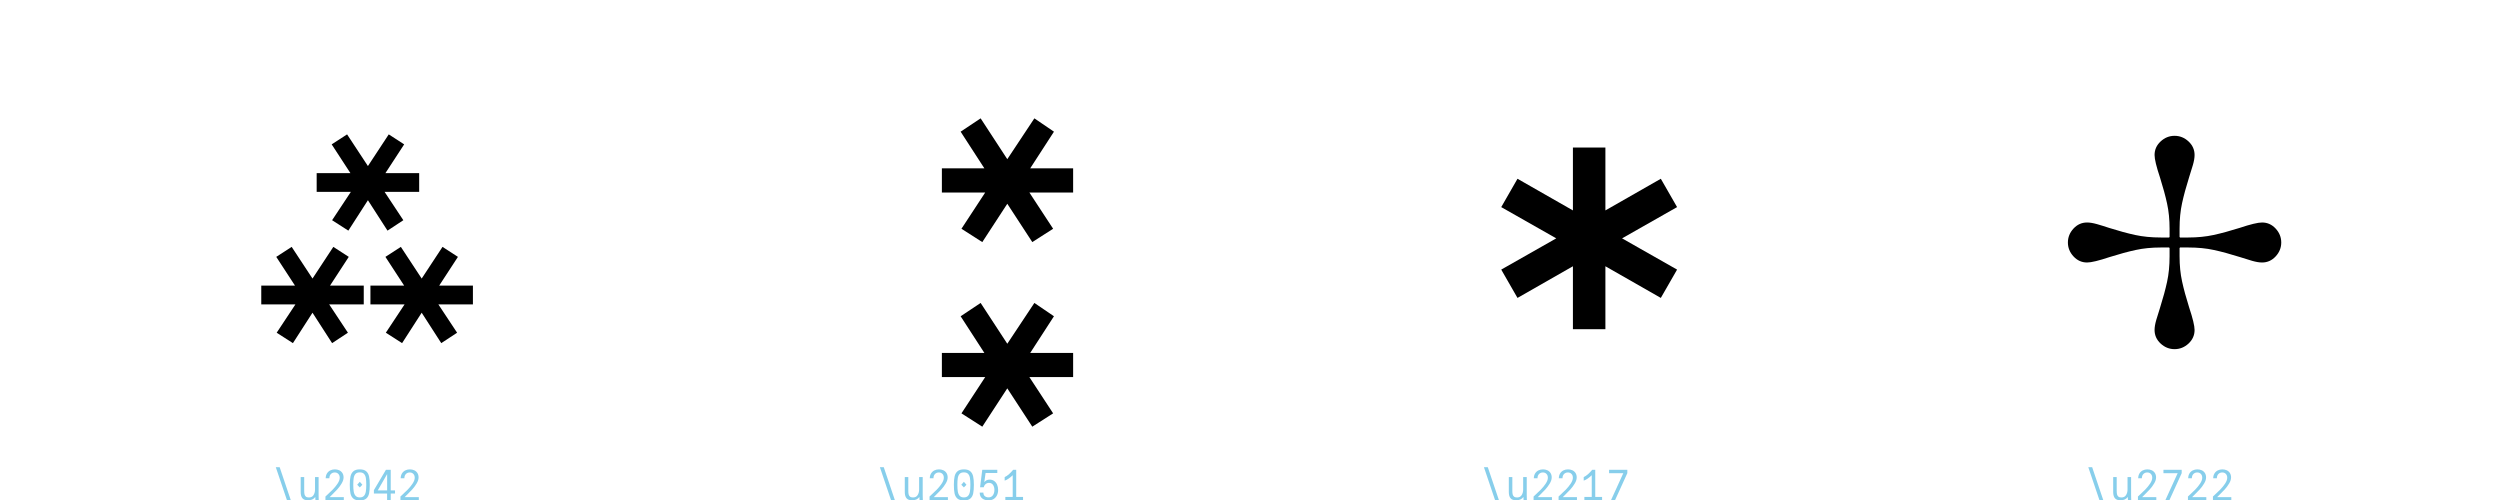
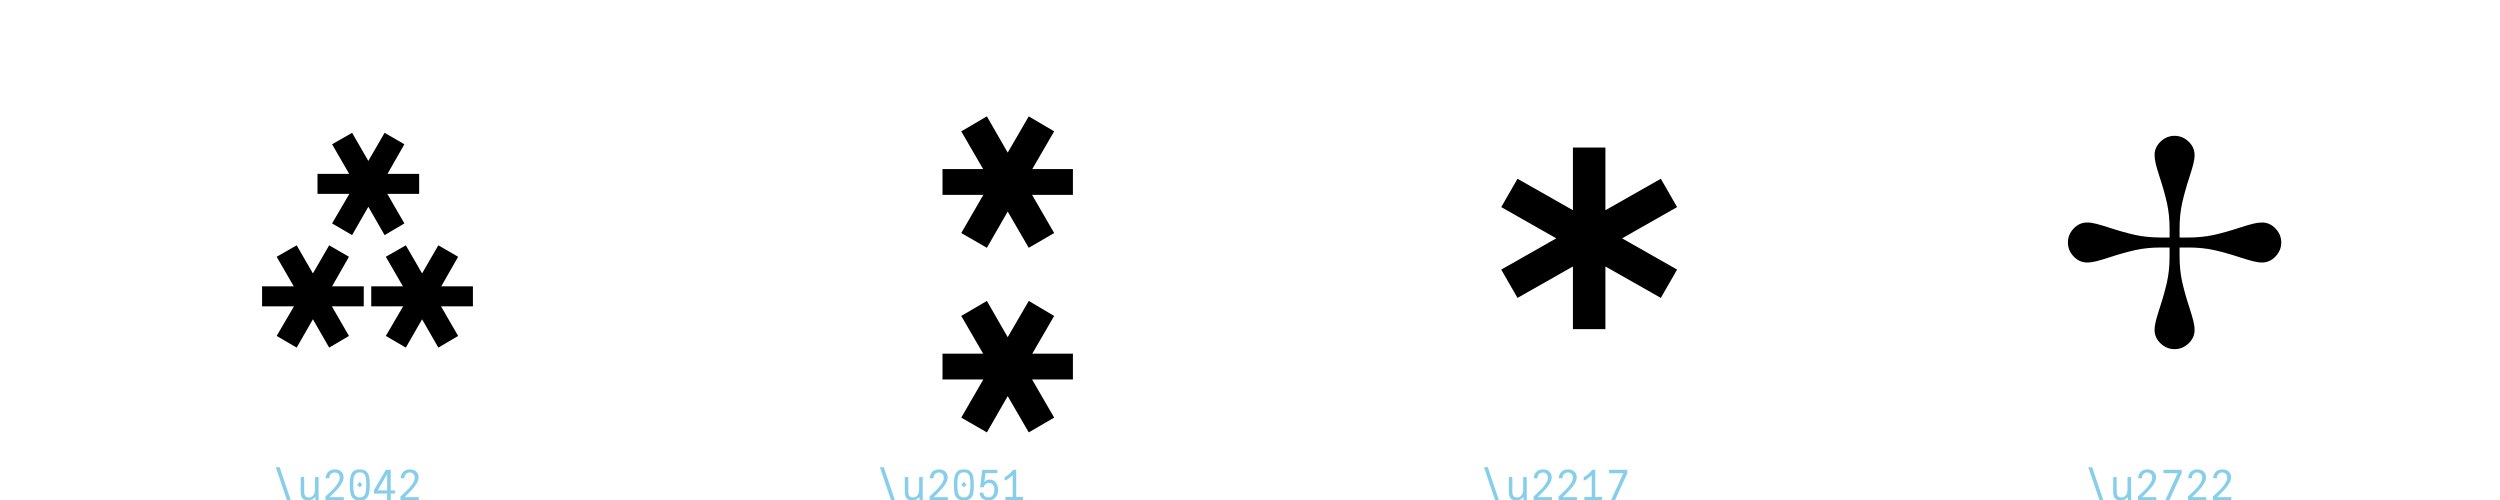
<svg xmlns="http://www.w3.org/2000/svg" xmlns:xlink="http://www.w3.org/1999/xlink" width="600pt" height="120pt" viewBox="0 0 600 120" version="1.1">
  <defs>
    <g>
      <symbol overflow="visible" id="glyph0-0">
-         <path style="stroke:none;" d="M 3.602 17 L 3.602 -72.5 L 56.398 -72.5 L 56.398 17 Z M 8.801 11.801 L 51.199 11.801 L 51.199 -67.301 L 8.801 -67.301 Z M 16.301 -45 C 16.234 -50.066 17.602 -53.367 20.398 -54.898 C 23.199 -56.434 26.168 -57.199 29.301 -57.199 C 33.566 -57.199 36.867 -56.215 39.199 -54.25 C 41.531 -52.285 42.699 -49.465 42.699 -45.801 C 42.699 -43.535 42.117 -41.516 40.949 -39.75 C 39.781 -37.984 38.102 -35.965 35.898 -33.699 L 34.199 -31.898 C 33.199 -31.098 32.535 -30.434 32.199 -29.898 C 31.867 -29.367 31.699 -28.602 31.699 -27.602 L 31.699 -25 L 26 -25 L 26 -27.602 C 26 -28.801 26.035 -29.699 26.102 -30.301 C 26.168 -30.898 26.434 -31.535 26.898 -32.199 C 27.367 -33 28.016 -33.816 28.852 -34.648 C 29.684 -35.484 30.5 -36.266 31.301 -37 C 33.102 -38.602 34.418 -40 35.25 -41.199 C 36.082 -42.398 36.5 -43.832 36.5 -45.5 C 36.5 -47.5 35.832 -49.035 34.5 -50.102 C 33.168 -51.168 31.234 -51.699 28.699 -51.699 C 26.965 -51.699 25.418 -51.168 24.051 -50.102 C 22.684 -49.035 22.035 -47.332 22.102 -45 Z M 34.699 -16.301 C 34.699 -14.898 34.184 -13.699 33.148 -12.699 C 32.117 -11.699 30.898 -11.199 29.5 -11.199 C 28.102 -11.199 26.898 -11.699 25.898 -12.699 C 24.898 -13.699 24.398 -14.898 24.398 -16.301 C 24.398 -17.168 24.602 -17.934 25 -18.602 C 25.199 -19.469 25.566 -20.102 26.102 -20.5 C 26.633 -20.898 27.367 -21.168 28.301 -21.301 C 28.566 -21.367 28.965 -21.398 29.5 -21.398 C 30.898 -21.398 32.117 -20.898 33.148 -19.898 C 34.184 -18.898 34.699 -17.699 34.699 -16.301 Z M 23.199 -10.199 C 24.602 -10.199 25.801 -9.699 26.801 -8.699 C 27.801 -7.699 28.301 -6.5 28.301 -5.102 C 28.301 -3.633 27.801 -2.398 26.801 -1.398 C 25.801 -0.398 24.602 0.102 23.199 0.102 C 21.801 0.102 20.602 -0.398 19.602 -1.398 C 18.602 -2.398 18.102 -3.633 18.102 -5.102 C 18.102 -6.5 18.602 -7.699 19.602 -8.699 C 20.602 -9.699 21.801 -10.199 23.199 -10.199 Z M 35.801 -10.199 C 37.199 -10.199 38.418 -9.699 39.449 -8.699 C 40.484 -7.699 41 -6.5 41 -5.102 C 41 -3.633 40.484 -2.398 39.449 -1.398 C 38.418 -0.398 37.199 0.102 35.801 0.102 C 34.398 0.102 33.199 -0.398 32.199 -1.398 C 31.199 -2.398 30.699 -3.633 30.699 -5.102 C 30.699 -6.5 31.199 -7.699 32.199 -8.699 C 33.199 -9.699 34.398 -10.199 35.801 -10.199 Z M 35.801 -10.199 " />
+         <path style="stroke:none;" d="M 3.602 17 L 3.602 -72.5 L 56.398 -72.5 L 56.398 17 Z M 8.801 11.801 L 51.199 11.801 L 51.199 -67.301 L 8.801 -67.301 Z M 16.352 -45 C 16.25 -50.066 17.602 -53.367 20.398 -54.898 C 23.199 -56.434 26.168 -57.199 29.301 -57.199 C 33.602 -57.199 36.91 -56.215 39.227 -54.25 C 41.543 -52.285 42.699 -49.465 42.699 -45.801 C 42.699 -44.168 42.383 -42.648 41.75 -41.25 C 41.117 -39.852 40.359 -38.617 39.477 -37.551 C 38.594 -36.484 37.383 -35.168 35.852 -33.602 L 34.199 -31.898 C 33.199 -31.031 32.535 -30.352 32.199 -29.852 C 31.867 -29.352 31.699 -28.617 31.699 -27.648 L 31.699 -25 L 26 -25 L 26 -27.648 C 26 -28.75 26.043 -29.617 26.125 -30.25 C 26.207 -30.883 26.449 -31.535 26.852 -32.199 C 27.352 -33 27.949 -33.75 28.648 -34.449 C 29.348 -35.148 30.199 -35.949 31.199 -36.852 C 32.434 -37.949 33.391 -38.875 34.074 -39.625 C 34.758 -40.375 35.34 -41.25 35.824 -42.25 C 36.309 -43.25 36.551 -44.352 36.551 -45.551 C 36.551 -47.516 35.867 -49.035 34.5 -50.102 C 33.133 -51.168 31.184 -51.699 28.648 -51.699 C 27.617 -51.699 26.582 -51.477 25.551 -51.023 C 24.516 -50.574 23.668 -49.852 23 -48.852 C 22.332 -47.852 22.035 -46.566 22.102 -45 Z M 34.648 -16.301 C 34.648 -14.898 34.148 -13.699 33.148 -12.699 C 32.148 -11.699 30.934 -11.199 29.5 -11.199 C 28.102 -11.199 26.898 -11.699 25.898 -12.699 C 24.898 -13.699 24.398 -14.898 24.398 -16.301 C 24.398 -17.133 24.582 -17.918 24.949 -18.648 C 25.148 -19.418 25.5 -20.008 26 -20.426 C 26.5 -20.844 27.184 -21.117 28.051 -21.25 C 28.648 -21.383 29.133 -21.449 29.5 -21.449 C 30.934 -21.449 32.148 -20.949 33.148 -19.949 C 34.148 -18.949 34.648 -17.734 34.648 -16.301 Z M 23.199 -10.199 C 24.602 -10.199 25.809 -9.691 26.824 -8.676 C 27.84 -7.66 28.352 -6.449 28.352 -5.051 C 28.352 -3.648 27.84 -2.449 26.824 -1.449 C 25.809 -0.449 24.602 0.051 23.199 0.051 C 21.801 0.051 20.602 -0.449 19.602 -1.449 C 18.602 -2.449 18.102 -3.648 18.102 -5.051 C 18.102 -6.449 18.602 -7.66 19.602 -8.676 C 20.602 -9.691 21.801 -10.199 23.199 -10.199 Z M 35.852 -10.199 C 37.25 -10.199 38.449 -9.691 39.449 -8.676 C 40.449 -7.66 40.949 -6.449 40.949 -5.051 C 40.949 -3.648 40.449 -2.449 39.449 -1.449 C 38.449 -0.449 37.25 0.051 35.852 0.051 C 34.418 0.051 33.199 -0.449 32.199 -1.449 C 31.199 -2.449 30.699 -3.648 30.699 -5.051 C 30.699 -6.449 31.199 -7.66 32.199 -8.676 C 33.199 -9.691 34.418 -10.199 35.852 -10.199 Z M 35.852 -10.199 " />
      </symbol>
      <symbol overflow="visible" id="glyph0-1">
-         <path style="stroke:none;" d="M 26.5 -32.398 L 22.602 -34.898 L 27.102 -41.699 L 18.898 -41.699 L 18.898 -46.199 L 27 -46.199 L 22.5 -53.102 L 26.199 -55.5 L 31.199 -47.898 L 36.199 -55.5 L 39.898 -53.102 L 35.398 -46.199 L 43.5 -46.199 L 43.5 -41.699 L 35.199 -41.699 L 39.699 -34.898 L 35.898 -32.398 L 31.199 -39.699 Z M 22.898 -28.5 L 26.602 -26.102 L 22.102 -19.199 L 30.199 -19.199 L 30.199 -14.699 L 21.898 -14.699 L 26.398 -7.898 L 22.602 -5.398 L 17.898 -12.699 L 13.199 -5.398 L 9.301 -7.898 L 13.801 -14.699 L 5.602 -14.699 L 5.602 -19.199 L 13.699 -19.199 L 9.199 -26.102 L 12.898 -28.5 L 17.898 -20.898 Z M 48.301 -19.199 L 56.398 -19.199 L 56.398 -14.699 L 48.102 -14.699 L 52.602 -7.898 L 48.801 -5.398 L 44.102 -12.699 L 39.398 -5.398 L 35.5 -7.898 L 40 -14.699 L 31.801 -14.699 L 31.801 -19.199 L 39.898 -19.199 L 35.398 -26.102 L 39.102 -28.5 L 44.102 -20.898 L 49.102 -28.5 L 52.801 -26.102 Z M 48.301 -19.199 " />
+         <path style="stroke:none;" d="M 31.199 -38.5 L 27.301 -31.699 L 22.5 -34.5 L 26.648 -41.602 L 19 -41.602 L 19 -46.398 L 26.602 -46.398 L 22.5 -53.5 L 27.301 -56.25 L 31.199 -49.5 L 35.102 -56.25 L 39.852 -53.5 L 35.801 -46.398 L 43.398 -46.398 L 43.398 -41.602 L 35.75 -41.602 L 39.852 -34.5 L 35.102 -31.699 Z M 17.898 -11.5 L 14 -4.699 L 9.199 -7.5 L 13.352 -14.602 L 5.699 -14.602 L 5.699 -19.398 L 13.301 -19.398 L 9.199 -26.5 L 14 -29.25 L 17.898 -22.5 L 21.801 -29.25 L 26.551 -26.5 L 22.5 -19.398 L 30.102 -19.398 L 30.102 -14.602 L 22.449 -14.602 L 26.551 -7.5 L 21.801 -4.699 Z M 44.102 -11.5 L 40.199 -4.699 L 35.398 -7.5 L 39.551 -14.602 L 31.898 -14.602 L 31.898 -19.398 L 39.5 -19.398 L 35.398 -26.5 L 40.199 -29.25 L 44.102 -22.5 L 48 -29.25 L 52.75 -26.5 L 48.699 -19.398 L 56.301 -19.398 L 56.301 -14.602 L 48.648 -14.602 L 52.75 -7.5 L 48 -4.699 Z M 44.102 -11.5 " />
      </symbol>
      <symbol overflow="visible" id="glyph0-2">
-         <path style="stroke:none;" d="M 41.199 -60 L 35.5 -51.199 L 45.801 -51.199 L 45.801 -45.398 L 35.301 -45.398 L 41 -36.699 L 36 -33.5 L 30 -42.699 L 24 -33.5 L 19 -36.699 L 24.699 -45.398 L 14.301 -45.398 L 14.301 -51.199 L 24.5 -51.199 L 18.801 -60 L 23.602 -63.199 L 30 -53.398 L 36.5 -63.199 Z M 36.5 -18.898 L 41.199 -15.699 L 35.5 -6.898 L 45.801 -6.898 L 45.801 -1.102 L 35.301 -1.102 L 41 7.602 L 36 10.801 L 30 1.602 L 24 10.801 L 19 7.602 L 24.699 -1.102 L 14.301 -1.102 L 14.301 -6.898 L 24.5 -6.898 L 18.801 -15.699 L 23.602 -18.898 L 30 -9.102 Z M 36.5 -18.898 " />
+         <path style="stroke:none;" d="M 30 -41.301 L 25 -32.602 L 18.852 -36.148 L 24.148 -45.301 L 14.352 -45.301 L 14.352 -51.5 L 24.102 -51.5 L 18.852 -60.551 L 25 -64.148 L 30 -55.449 L 35.051 -64.148 L 41.148 -60.551 L 35.898 -51.5 L 45.648 -51.5 L 45.648 -45.301 L 35.852 -45.301 L 41.148 -36.148 L 35.051 -32.602 Z M 30 3 L 25 11.699 L 18.852 8.148 L 24.148 -1 L 14.352 -1 L 14.352 -7.199 L 24.102 -7.199 L 18.852 -16.25 L 25 -19.852 L 30 -11.148 L 35.051 -19.852 L 41.148 -16.25 L 35.898 -7.199 L 45.648 -7.199 L 45.648 -1 L 35.852 -1 L 41.148 8.148 L 35.051 11.699 Z M 30 3 " />
      </symbol>
      <symbol overflow="visible" id="glyph0-3">
-         <path style="stroke:none;" d="M 47.199 -41.699 L 51.102 -34.898 L 37.898 -27.398 L 51.102 -19.898 L 47.199 -13.102 L 33.898 -20.699 L 33.898 -5.602 L 26.102 -5.602 L 26.102 -20.699 L 12.801 -13.102 L 8.898 -19.898 L 22.102 -27.398 L 8.898 -34.898 L 12.801 -41.699 L 26.102 -34.102 L 26.102 -49.199 L 33.898 -49.199 L 33.898 -34.102 Z M 47.199 -41.699 " />
+         <path style="stroke:none;" d="M 47.199 -41.699 L 51.102 -34.898 L 37.898 -27.398 L 51.102 -19.898 L 47.199 -13.102 L 33.898 -20.648 L 33.898 -5.602 L 26.102 -5.602 L 26.102 -20.648 L 12.801 -13.102 L 8.898 -19.898 L 22.102 -27.398 L 8.898 -34.898 L 12.801 -41.699 L 26.102 -34.148 L 26.102 -49.199 L 33.898 -49.199 L 33.898 -34.148 Z M 47.199 -41.699 " />
      </symbol>
      <symbol overflow="visible" id="glyph0-4">
-         <path style="stroke:none;" d="M 51 -34 C 52.266 -34 53.352 -33.516 54.25 -32.551 C 55.148 -31.582 55.602 -30.465 55.602 -29.199 C 55.602 -27.934 55.148 -26.816 54.25 -25.852 C 53.352 -24.883 52.266 -24.398 51 -24.398 C 50.332 -24.398 49.535 -24.535 48.602 -24.801 C 47.668 -25.066 46.699 -25.367 45.699 -25.699 C 43.367 -26.434 41.285 -27 39.449 -27.398 C 37.617 -27.801 35.566 -28 33.301 -28 L 31.301 -28 C 31.301 -27.934 31.266 -27.898 31.199 -27.898 L 31.199 -25.898 C 31.199 -23.699 31.398 -21.684 31.801 -19.852 C 32.199 -18.016 32.766 -15.934 33.5 -13.602 C 34.367 -11 34.801 -9.199 34.801 -8.199 C 34.801 -6.934 34.316 -5.852 33.352 -4.949 C 32.383 -4.051 31.266 -3.602 30 -3.602 C 28.734 -3.602 27.617 -4.051 26.648 -4.949 C 25.684 -5.852 25.199 -6.934 25.199 -8.199 C 25.199 -8.867 25.332 -9.668 25.602 -10.602 C 25.867 -11.535 26.168 -12.5 26.5 -13.5 C 27.234 -15.832 27.801 -17.918 28.199 -19.75 C 28.602 -21.582 28.801 -23.633 28.801 -25.898 L 28.801 -27.898 C 28.734 -27.898 28.699 -27.934 28.699 -28 L 26.699 -28 C 24.5 -28 22.484 -27.801 20.648 -27.398 C 18.816 -27 16.734 -26.434 14.398 -25.699 C 11.801 -24.832 10 -24.398 9 -24.398 C 7.734 -24.398 6.648 -24.883 5.75 -25.852 C 4.852 -26.816 4.398 -27.934 4.398 -29.199 C 4.398 -30.465 4.852 -31.582 5.75 -32.551 C 6.648 -33.516 7.734 -34 9 -34 C 9.668 -34 10.465 -33.867 11.398 -33.602 C 12.332 -33.332 13.301 -33.035 14.301 -32.699 C 16.633 -31.965 18.715 -31.398 20.551 -31 C 22.383 -30.602 24.434 -30.398 26.699 -30.398 L 28.699 -30.398 C 28.699 -30.465 28.734 -30.5 28.801 -30.5 L 28.801 -32.5 C 28.801 -34.699 28.602 -36.715 28.199 -38.551 C 27.801 -40.383 27.234 -42.465 26.5 -44.801 C 25.633 -47.398 25.199 -49.199 25.199 -50.199 C 25.199 -51.465 25.684 -52.551 26.648 -53.449 C 27.617 -54.352 28.734 -54.801 30 -54.801 C 31.266 -54.801 32.383 -54.352 33.352 -53.449 C 34.316 -52.551 34.801 -51.465 34.801 -50.199 C 34.801 -49.531 34.668 -48.734 34.398 -47.801 C 34.133 -46.867 33.832 -45.898 33.5 -44.898 C 32.766 -42.566 32.199 -40.484 31.801 -38.648 C 31.398 -36.816 31.199 -34.766 31.199 -32.5 L 31.199 -30.5 C 31.266 -30.5 31.301 -30.465 31.301 -30.398 L 33.301 -30.398 C 35.5 -30.398 37.516 -30.602 39.352 -31 C 41.184 -31.398 43.266 -31.965 45.602 -32.699 C 48.199 -33.566 50 -34 51 -34 Z M 51 -34 " />
+         <path style="stroke:none;" d="M 51 -34 C 52.234 -34 53.309 -33.516 54.227 -32.551 C 55.141 -31.582 55.602 -30.465 55.602 -29.199 C 55.602 -27.934 55.141 -26.816 54.227 -25.852 C 53.309 -24.883 52.234 -24.398 51 -24.398 C 50.332 -24.398 49.582 -24.508 48.75 -24.727 C 47.918 -24.941 46.883 -25.25 45.648 -25.648 C 43.418 -26.383 41.367 -26.957 39.5 -27.375 C 37.633 -27.793 35.566 -28 33.301 -28 L 31.199 -28 L 31.199 -25.898 C 31.199 -23.668 31.41 -21.617 31.824 -19.75 C 32.242 -17.883 32.816 -15.832 33.551 -13.602 C 33.984 -12.266 34.301 -11.199 34.5 -10.398 C 34.699 -9.598 34.801 -8.867 34.801 -8.199 C 34.801 -6.965 34.316 -5.891 33.352 -4.977 C 32.383 -4.059 31.266 -3.602 30 -3.602 C 28.734 -3.602 27.617 -4.059 26.648 -4.977 C 25.684 -5.891 25.199 -6.965 25.199 -8.199 C 25.199 -8.867 25.309 -9.617 25.523 -10.449 C 25.742 -11.281 26.051 -12.316 26.449 -13.551 C 27.184 -15.785 27.758 -17.832 28.176 -19.699 C 28.594 -21.566 28.801 -23.633 28.801 -25.898 L 28.801 -28 L 26.699 -28 C 24.465 -28 22.418 -27.793 20.551 -27.375 C 18.684 -26.957 16.633 -26.383 14.398 -25.648 C 13.066 -25.215 12 -24.898 11.199 -24.699 C 10.398 -24.5 9.668 -24.398 9 -24.398 C 7.766 -24.398 6.691 -24.883 5.773 -25.852 C 4.859 -26.816 4.398 -27.934 4.398 -29.199 C 4.398 -30.465 4.859 -31.582 5.773 -32.551 C 6.691 -33.516 7.766 -34 9 -34 C 9.668 -34 10.418 -33.891 11.25 -33.676 C 12.082 -33.457 13.117 -33.148 14.352 -32.75 C 16.582 -32.016 18.633 -31.441 20.5 -31.023 C 22.367 -30.609 24.434 -30.398 26.699 -30.398 L 28.801 -30.398 L 28.801 -32.5 C 28.801 -34.734 28.59 -36.785 28.176 -38.648 C 27.758 -40.516 27.184 -42.566 26.449 -44.801 C 26.016 -46.133 25.699 -47.199 25.5 -48 C 25.301 -48.801 25.199 -49.535 25.199 -50.199 C 25.199 -51.434 25.684 -52.508 26.648 -53.426 C 27.617 -54.344 28.734 -54.801 30 -54.801 C 31.266 -54.801 32.383 -54.34 33.352 -53.426 C 34.316 -52.508 34.801 -51.434 34.801 -50.199 C 34.801 -49.531 34.691 -48.785 34.477 -47.949 C 34.258 -47.117 33.949 -46.082 33.551 -44.852 C 32.816 -42.617 32.242 -40.566 31.824 -38.699 C 31.406 -36.832 31.199 -34.766 31.199 -32.5 L 31.199 -30.398 L 33.301 -30.398 C 35.535 -30.398 37.582 -30.609 39.449 -31.023 C 41.316 -31.441 43.367 -32.016 45.602 -32.75 C 46.934 -33.184 48 -33.5 48.801 -33.699 C 49.602 -33.898 50.332 -34 51 -34 Z M 51 -34 " />
      </symbol>
      <symbol overflow="visible" id="glyph1-0">
-         <path style="stroke:none;" d="M 0.359 1.699 L 0.359 -7.25 L 5.641 -7.25 L 5.641 1.699 Z M 0.879 1.18 L 5.121 1.18 L 5.121 -6.73 L 0.879 -6.73 Z M 1.629 -4.5 C 1.621 -5.008 1.762 -5.336 2.039 -5.488 C 2.32 -5.645 2.617 -5.719 2.93 -5.719 C 3.355 -5.719 3.688 -5.621 3.922 -5.426 C 4.152 -5.23 4.27 -4.945 4.27 -4.578 C 4.27 -4.352 4.211 -4.152 4.094 -3.977 C 3.977 -3.801 3.809 -3.598 3.59 -3.371 L 3.422 -3.191 C 3.32 -3.109 3.254 -3.043 3.219 -2.988 C 3.188 -2.938 3.172 -2.859 3.172 -2.762 L 3.172 -2.5 L 2.602 -2.5 L 2.602 -2.762 C 2.602 -2.879 2.602 -2.969 2.609 -3.031 C 2.617 -3.09 2.645 -3.152 2.691 -3.219 C 2.738 -3.301 2.801 -3.383 2.887 -3.465 C 2.969 -3.547 3.051 -3.625 3.129 -3.699 C 3.309 -3.859 3.441 -4 3.523 -4.121 C 3.609 -4.242 3.648 -4.383 3.648 -4.551 C 3.648 -4.75 3.582 -4.902 3.449 -5.012 C 3.316 -5.117 3.125 -5.172 2.871 -5.172 C 2.695 -5.172 2.543 -5.117 2.406 -5.012 C 2.27 -4.902 2.203 -4.734 2.211 -4.5 Z M 3.469 -1.629 C 3.469 -1.488 3.418 -1.371 3.316 -1.27 C 3.211 -1.168 3.09 -1.121 2.949 -1.121 C 2.809 -1.121 2.691 -1.172 2.59 -1.27 C 2.488 -1.371 2.441 -1.488 2.441 -1.629 C 2.441 -1.715 2.461 -1.793 2.5 -1.859 C 2.52 -1.945 2.559 -2.012 2.609 -2.051 C 2.664 -2.09 2.738 -2.117 2.828 -2.129 C 2.855 -2.137 2.898 -2.141 2.949 -2.141 C 3.09 -2.141 3.211 -2.09 3.316 -1.988 C 3.418 -1.891 3.469 -1.77 3.469 -1.629 Z M 2.32 -1.02 C 2.461 -1.02 2.578 -0.969 2.68 -0.871 C 2.781 -0.77 2.828 -0.648 2.828 -0.512 C 2.828 -0.363 2.781 -0.238 2.68 -0.141 C 2.578 -0.039 2.461 0.012 2.32 0.012 C 2.18 0.012 2.059 -0.039 1.961 -0.141 C 1.859 -0.238 1.809 -0.363 1.809 -0.512 C 1.809 -0.652 1.859 -0.77 1.961 -0.871 C 2.059 -0.969 2.18 -1.02 2.32 -1.02 Z M 3.578 -1.02 C 3.719 -1.02 3.84 -0.969 3.945 -0.871 C 4.047 -0.77 4.102 -0.648 4.102 -0.512 C 4.102 -0.363 4.047 -0.238 3.945 -0.141 C 3.84 -0.039 3.719 0.012 3.578 0.012 C 3.438 0.012 3.32 -0.039 3.219 -0.141 C 3.121 -0.238 3.07 -0.363 3.07 -0.512 C 3.07 -0.652 3.121 -0.77 3.219 -0.871 C 3.32 -0.969 3.441 -1.02 3.578 -1.02 Z M 3.578 -1.02 " />
+         <path style="stroke:none;" d="M 0.359 1.699 L 0.359 -7.25 L 5.641 -7.25 L 5.641 1.699 Z M 0.879 1.18 L 5.121 1.18 L 5.121 -6.73 L 0.879 -6.73 Z M 1.637 -4.5 C 1.625 -5.008 1.762 -5.336 2.039 -5.488 C 2.32 -5.645 2.617 -5.719 2.93 -5.719 C 3.359 -5.719 3.691 -5.621 3.922 -5.426 C 4.152 -5.23 4.27 -4.945 4.27 -4.578 C 4.27 -4.418 4.238 -4.266 4.176 -4.125 C 4.113 -3.984 4.035 -3.863 3.949 -3.754 C 3.859 -3.648 3.738 -3.516 3.586 -3.359 L 3.422 -3.191 C 3.32 -3.105 3.254 -3.035 3.219 -2.984 C 3.188 -2.934 3.172 -2.863 3.172 -2.766 L 3.172 -2.5 L 2.602 -2.5 L 2.602 -2.766 C 2.602 -2.875 2.605 -2.961 2.613 -3.023 C 2.621 -3.086 2.645 -3.152 2.684 -3.219 C 2.734 -3.301 2.797 -3.375 2.863 -3.445 C 2.934 -3.516 3.02 -3.594 3.121 -3.684 C 3.242 -3.793 3.34 -3.887 3.406 -3.961 C 3.477 -4.035 3.535 -4.125 3.582 -4.227 C 3.629 -4.324 3.656 -4.434 3.656 -4.555 C 3.656 -4.75 3.586 -4.902 3.449 -5.012 C 3.312 -5.117 3.117 -5.172 2.863 -5.172 C 2.762 -5.172 2.66 -5.148 2.555 -5.102 C 2.453 -5.059 2.367 -4.984 2.301 -4.887 C 2.234 -4.785 2.203 -4.656 2.211 -4.5 Z M 3.465 -1.629 C 3.465 -1.488 3.414 -1.371 3.316 -1.27 C 3.215 -1.168 3.094 -1.121 2.949 -1.121 C 2.809 -1.121 2.691 -1.172 2.59 -1.27 C 2.488 -1.371 2.441 -1.488 2.441 -1.629 C 2.441 -1.715 2.457 -1.793 2.496 -1.863 C 2.516 -1.941 2.551 -2 2.602 -2.043 C 2.652 -2.086 2.719 -2.113 2.805 -2.125 C 2.863 -2.137 2.914 -2.145 2.949 -2.145 C 3.094 -2.145 3.215 -2.094 3.316 -1.996 C 3.414 -1.895 3.465 -1.773 3.465 -1.629 Z M 2.32 -1.02 C 2.461 -1.02 2.582 -0.969 2.684 -0.867 C 2.785 -0.766 2.836 -0.645 2.836 -0.504 C 2.836 -0.363 2.785 -0.246 2.684 -0.145 C 2.582 -0.043 2.461 0.004 2.32 0.004 C 2.18 0.004 2.059 -0.047 1.961 -0.145 C 1.859 -0.246 1.809 -0.363 1.809 -0.504 C 1.809 -0.645 1.859 -0.766 1.961 -0.867 C 2.059 -0.969 2.18 -1.02 2.32 -1.02 Z M 3.586 -1.02 C 3.727 -1.02 3.844 -0.969 3.945 -0.867 C 4.047 -0.766 4.094 -0.645 4.094 -0.504 C 4.094 -0.363 4.047 -0.246 3.945 -0.145 C 3.844 -0.043 3.727 0.004 3.586 0.004 C 3.441 0.004 3.32 -0.047 3.219 -0.145 C 3.121 -0.246 3.07 -0.363 3.07 -0.504 C 3.07 -0.645 3.121 -0.766 3.219 -0.867 C 3.32 -0.969 3.441 -1.02 3.586 -1.02 Z M 3.586 -1.02 " />
      </symbol>
      <symbol overflow="visible" id="glyph1-1">
        <path style="stroke:none;" d="M 5.078 1.898 L 4.16 1.898 L 0.852 -7.879 L 1.781 -7.879 Z M 5.078 1.898 " />
      </symbol>
      <symbol overflow="visible" id="glyph1-2">
-         <path style="stroke:none;" d="M 2.578 0.07 C 1.961 0.07 1.512 -0.098 1.238 -0.43 C 0.965 -0.762 0.828 -1.254 0.828 -1.898 L 0.828 -5.5 L 1.672 -5.5 L 1.672 -2.238 C 1.672 -1.887 1.695 -1.598 1.746 -1.371 C 1.797 -1.145 1.902 -0.961 2.066 -0.82 C 2.23 -0.68 2.473 -0.609 2.801 -0.609 C 3.301 -0.609 3.672 -0.797 3.91 -1.172 C 4.148 -1.543 4.27 -1.992 4.27 -2.52 L 4.27 -5.5 L 5.129 -5.5 L 5.129 -1.191 C 5.129 -0.969 5.137 -0.699 5.148 -0.379 L 5.16 0 L 4.371 0 L 4.328 -0.73 C 3.961 -0.195 3.379 0.07 2.578 0.07 Z M 2.578 0.07 " />
+         <path style="stroke:none;" d="M 2.578 0.07 C 1.957 0.07 1.508 -0.098 1.238 -0.43 C 0.965 -0.762 0.828 -1.254 0.828 -1.898 L 0.828 -5.5 L 1.672 -5.5 L 1.672 -2.238 C 1.672 -1.891 1.695 -1.602 1.742 -1.375 C 1.789 -1.148 1.898 -0.965 2.062 -0.824 C 2.227 -0.68 2.473 -0.609 2.801 -0.609 C 3.141 -0.609 3.422 -0.699 3.641 -0.883 C 3.859 -1.062 4.02 -1.301 4.121 -1.586 C 4.219 -1.875 4.27 -2.188 4.27 -2.52 L 4.27 -5.5 L 5.129 -5.5 L 5.129 -1.191 C 5.129 -0.969 5.137 -0.699 5.148 -0.379 C 5.148 -0.305 5.152 -0.18 5.16 0 L 4.371 0 L 4.328 -0.73 C 4.141 -0.453 3.895 -0.25 3.594 -0.121 C 3.293 0.008 2.957 0.07 2.578 0.07 Z M 2.578 0.07 " />
      </symbol>
      <symbol overflow="visible" id="glyph1-3">
-         <path style="stroke:none;" d="M 0.77 -0.84 L 0.988 -1.039 C 1.57 -1.566 2.074 -2.047 2.504 -2.484 C 2.934 -2.922 3.324 -3.398 3.676 -3.922 C 4.023 -4.441 4.199 -4.914 4.199 -5.34 C 4.199 -5.727 4.09 -6.035 3.863 -6.266 C 3.641 -6.496 3.355 -6.609 3.012 -6.609 C 2.629 -6.609 2.316 -6.484 2.074 -6.23 C 1.832 -5.977 1.711 -5.641 1.711 -5.219 L 0.828 -5.219 C 0.836 -5.672 0.941 -6.059 1.141 -6.379 C 1.34 -6.699 1.605 -6.941 1.934 -7.105 C 2.266 -7.27 2.633 -7.352 3.039 -7.352 C 3.414 -7.352 3.758 -7.277 4.074 -7.137 C 4.391 -6.992 4.645 -6.773 4.836 -6.48 C 5.023 -6.188 5.121 -5.828 5.121 -5.41 C 5.121 -4.965 4.969 -4.484 4.664 -3.977 C 4.363 -3.465 4.008 -2.988 3.602 -2.539 C 3.195 -2.094 2.707 -1.598 2.141 -1.051 L 1.781 -0.691 L 5.18 -0.691 L 5.18 0.051 L 0.77 0.051 Z M 0.77 -0.84 " />
+         <path style="stroke:none;" d="M 0.77 -0.84 L 0.996 -1.047 C 1.555 -1.551 2.055 -2.027 2.496 -2.473 C 2.934 -2.918 3.328 -3.398 3.676 -3.922 C 4.023 -4.441 4.199 -4.914 4.199 -5.34 C 4.199 -5.598 4.148 -5.82 4.047 -6.012 C 3.945 -6.203 3.805 -6.352 3.625 -6.453 C 3.445 -6.559 3.238 -6.609 3.012 -6.609 C 2.758 -6.609 2.531 -6.551 2.336 -6.438 C 2.137 -6.324 1.984 -6.16 1.875 -5.949 C 1.766 -5.738 1.711 -5.496 1.711 -5.219 L 0.828 -5.219 C 0.84 -5.672 0.941 -6.059 1.141 -6.379 C 1.336 -6.699 1.602 -6.941 1.934 -7.105 C 2.266 -7.27 2.633 -7.352 3.039 -7.352 C 3.418 -7.352 3.762 -7.277 4.078 -7.137 C 4.395 -6.992 4.645 -6.773 4.836 -6.484 C 5.023 -6.191 5.121 -5.832 5.121 -5.41 C 5.121 -4.965 4.969 -4.484 4.664 -3.973 C 4.359 -3.461 4.004 -2.988 3.609 -2.551 C 3.211 -2.113 2.723 -1.613 2.145 -1.047 L 1.781 -0.691 L 5.18 -0.691 L 5.18 0.051 L 0.77 0.051 Z M 0.77 -0.84 " />
      </symbol>
      <symbol overflow="visible" id="glyph1-4">
-         <path style="stroke:none;" d="M 3.012 0.102 C 2.324 0.102 1.809 -0.047 1.461 -0.344 C 1.113 -0.641 0.887 -1.055 0.773 -1.578 C 0.664 -2.105 0.609 -2.801 0.609 -3.66 C 0.609 -4.48 0.668 -5.148 0.785 -5.672 C 0.902 -6.191 1.137 -6.602 1.484 -6.898 C 1.836 -7.199 2.344 -7.352 3.012 -7.352 C 3.676 -7.352 4.184 -7.203 4.535 -6.906 C 4.887 -6.609 5.117 -6.199 5.234 -5.676 C 5.352 -5.152 5.41 -4.48 5.41 -3.66 C 5.41 -2.801 5.355 -2.105 5.246 -1.578 C 5.137 -1.051 4.906 -0.641 4.559 -0.344 C 4.211 -0.047 3.695 0.102 3.012 0.102 Z M 3.012 -0.621 C 3.449 -0.621 3.785 -0.746 4.012 -0.996 C 4.238 -1.246 4.387 -1.582 4.461 -2.012 C 4.535 -2.438 4.57 -2.988 4.57 -3.66 C 4.57 -4.34 4.535 -4.887 4.465 -5.297 C 4.395 -5.707 4.25 -6.031 4.023 -6.27 C 3.801 -6.512 3.465 -6.629 3.012 -6.629 C 2.559 -6.629 2.219 -6.512 1.996 -6.27 C 1.773 -6.031 1.625 -5.703 1.555 -5.297 C 1.484 -4.887 1.449 -4.34 1.449 -3.66 C 1.449 -2.988 1.488 -2.438 1.559 -2.012 C 1.633 -1.582 1.785 -1.246 2.012 -0.996 C 2.238 -0.746 2.57 -0.621 3.012 -0.621 Z M 3.629 -3.66 L 3.012 -3.02 L 2.391 -3.66 L 3.012 -4.371 Z M 3.629 -3.66 " />
+         <path style="stroke:none;" d="M 3.012 0.102 C 2.328 0.102 1.812 -0.047 1.465 -0.344 C 1.117 -0.641 0.891 -1.051 0.777 -1.578 C 0.664 -2.102 0.609 -2.797 0.609 -3.66 C 0.609 -4.477 0.668 -5.148 0.789 -5.672 C 0.906 -6.195 1.141 -6.605 1.488 -6.902 C 1.836 -7.199 2.344 -7.352 3.012 -7.352 C 3.676 -7.352 4.184 -7.199 4.531 -6.902 C 4.879 -6.605 5.113 -6.195 5.234 -5.672 C 5.352 -5.152 5.41 -4.48 5.41 -3.66 C 5.41 -2.797 5.355 -2.102 5.242 -1.578 C 5.129 -1.051 4.902 -0.641 4.555 -0.344 C 4.207 -0.047 3.691 0.102 3.012 0.102 Z M 3.012 -0.621 C 3.449 -0.621 3.785 -0.746 4.012 -0.992 C 4.238 -1.242 4.387 -1.578 4.461 -2.008 C 4.535 -2.438 4.57 -2.988 4.57 -3.66 C 4.57 -4.34 4.535 -4.887 4.469 -5.297 C 4.398 -5.707 4.25 -6.035 4.023 -6.273 C 3.797 -6.512 3.461 -6.629 3.012 -6.629 C 2.562 -6.629 2.223 -6.512 1.996 -6.273 C 1.77 -6.035 1.621 -5.711 1.551 -5.297 C 1.484 -4.887 1.449 -4.34 1.449 -3.66 C 1.449 -2.988 1.488 -2.438 1.559 -2.008 C 1.633 -1.578 1.785 -1.242 2.012 -0.992 C 2.238 -0.742 2.57 -0.621 3.012 -0.621 Z M 3.629 -3.66 L 3.012 -3.02 L 2.391 -3.66 L 3.012 -4.371 Z M 3.629 -3.66 " />
      </symbol>
      <symbol overflow="visible" id="glyph1-5">
        <path style="stroke:none;" d="M 4.441 0 L 3.57 0 L 3.57 -1.559 L 0.398 -1.559 L 0.398 -2.359 L 3.289 -7.25 L 4.441 -7.25 L 4.441 -2.301 L 5.469 -2.301 L 5.469 -1.559 L 4.441 -1.559 Z M 3.578 -6.219 L 1.32 -2.301 L 3.578 -2.301 Z M 3.578 -6.219 " />
      </symbol>
      <symbol overflow="visible" id="glyph1-6">
-         <path style="stroke:none;" d="M 2.949 0.09 C 2.328 0.09 1.816 -0.066 1.414 -0.375 C 1.012 -0.684 0.809 -1.148 0.809 -1.77 L 1.691 -1.77 C 1.691 -1.398 1.809 -1.113 2.039 -0.922 C 2.273 -0.727 2.574 -0.629 2.941 -0.629 C 3.395 -0.629 3.738 -0.801 3.98 -1.145 C 4.219 -1.488 4.34 -1.918 4.34 -2.43 C 4.34 -2.902 4.227 -3.301 4.004 -3.625 C 3.781 -3.949 3.461 -4.109 3.039 -4.109 C 2.734 -4.109 2.465 -4.016 2.234 -3.824 C 2.004 -3.633 1.852 -3.375 1.781 -3.051 L 0.898 -3.051 L 1.422 -7.25 L 5.031 -7.25 L 5.031 -6.48 L 2.219 -6.48 L 1.91 -4.281 C 2.082 -4.492 2.27 -4.648 2.469 -4.746 C 2.668 -4.844 2.914 -4.891 3.199 -4.891 C 3.621 -4.891 3.984 -4.781 4.289 -4.559 C 4.598 -4.34 4.828 -4.043 4.988 -3.664 C 5.148 -3.289 5.23 -2.871 5.23 -2.41 C 5.23 -1.918 5.133 -1.48 4.941 -1.105 C 4.746 -0.727 4.477 -0.434 4.137 -0.227 C 3.793 -0.016 3.398 0.09 2.949 0.09 Z M 2.949 0.09 " />
+         <path style="stroke:none;" d="M 2.949 0.09 C 2.555 0.09 2.191 0.023 1.871 -0.109 C 1.547 -0.238 1.289 -0.445 1.098 -0.723 C 0.906 -1 0.809 -1.352 0.809 -1.77 L 1.691 -1.77 C 1.691 -1.395 1.809 -1.109 2.043 -0.918 C 2.277 -0.727 2.578 -0.629 2.941 -0.629 C 3.242 -0.629 3.5 -0.711 3.711 -0.871 C 3.922 -1.035 4.082 -1.25 4.184 -1.523 C 4.289 -1.797 4.34 -2.102 4.34 -2.43 C 4.34 -2.738 4.293 -3.016 4.195 -3.273 C 4.098 -3.527 3.953 -3.73 3.758 -3.883 C 3.562 -4.035 3.324 -4.109 3.039 -4.109 C 2.738 -4.109 2.469 -4.016 2.238 -3.824 C 2.008 -3.633 1.852 -3.375 1.781 -3.051 L 0.898 -3.051 L 1.422 -7.25 L 5.031 -7.25 L 5.031 -6.48 L 2.219 -6.48 L 1.91 -4.281 C 2.078 -4.496 2.266 -4.652 2.469 -4.746 C 2.672 -4.844 2.918 -4.891 3.199 -4.891 C 3.621 -4.891 3.984 -4.781 4.289 -4.562 C 4.598 -4.344 4.828 -4.047 4.988 -3.672 C 5.148 -3.293 5.23 -2.875 5.23 -2.41 C 5.23 -1.922 5.133 -1.484 4.941 -1.109 C 4.75 -0.73 4.484 -0.434 4.137 -0.227 C 3.793 -0.016 3.398 0.09 2.949 0.09 Z M 2.949 0.09 " />
      </symbol>
      <symbol overflow="visible" id="glyph1-7">
-         <path style="stroke:none;" d="M 0.961 0 L 0.961 -0.738 L 2.73 -0.738 L 2.73 -5.949 C 2.457 -5.676 2.137 -5.41 1.766 -5.148 C 1.395 -4.891 1.074 -4.723 0.801 -4.648 L 0.801 -5.5 C 1.133 -5.641 1.492 -5.887 1.879 -6.238 C 2.266 -6.594 2.586 -6.93 2.84 -7.25 L 3.57 -7.25 L 3.57 -0.738 L 5.211 -0.738 L 5.211 0 Z M 0.961 0 " />
+         <path style="stroke:none;" d="M 0.961 0 L 0.961 -0.738 L 2.73 -0.738 L 2.73 -5.949 C 2.461 -5.68 2.141 -5.414 1.766 -5.152 C 1.395 -4.891 1.074 -4.723 0.801 -4.648 L 0.801 -5.5 C 1.133 -5.641 1.496 -5.887 1.883 -6.238 C 2.27 -6.594 2.59 -6.93 2.84 -7.25 L 3.57 -7.25 L 3.57 -0.738 L 5.211 -0.738 L 5.211 0 Z M 0.961 0 " />
      </symbol>
      <symbol overflow="visible" id="glyph1-8">
        <path style="stroke:none;" d="M 2.34 0 L 1.371 0 L 4.301 -6.43 L 0.891 -6.43 L 0.891 -7.25 L 5.27 -7.25 L 5.27 -6.441 Z M 2.34 0 " />
      </symbol>
    </g>
  </defs>
-   <g id="surface8839">
+   <g id="surface71">
    <g style="fill:rgb(0%,0%,0%);fill-opacity:1;">
-       <use xlink:href="#glyph0-1" x="57.102" y="87.75" />
+       <use xlink:href="#glyph0-1" x="57.2" y="88.125" />
    </g>
    <g style="fill:rgb(52.941%,80.784%,92.157%);fill-opacity:1;">
-       <use xlink:href="#glyph1-1" x="65.336" y="120" />
-       <use xlink:href="#glyph1-2" x="71.336" y="120" />
-       <use xlink:href="#glyph1-3" x="77.336" y="120" />
-       <use xlink:href="#glyph1-4" x="83.336" y="120" />
-       <use xlink:href="#glyph1-5" x="89.336" y="120" />
-       <use xlink:href="#glyph1-3" x="95.336" y="120" />
+       <use xlink:href="#glyph1-1" x="65.335" y="120" />
+       <use xlink:href="#glyph1-2" x="71.335" y="120" />
+       <use xlink:href="#glyph1-3" x="77.335" y="120" />
+       <use xlink:href="#glyph1-4" x="83.335" y="120" />
+       <use xlink:href="#glyph1-5" x="89.335" y="120" />
+       <use xlink:href="#glyph1-3" x="95.335" y="120" />
    </g>
    <g style="fill:rgb(0%,0%,0%);fill-opacity:1;">
-       <use xlink:href="#glyph0-2" x="211.75" y="91.602" />
+       <use xlink:href="#glyph0-2" x="211.85" y="92.075" />
    </g>
    <g style="fill:rgb(52.941%,80.784%,92.157%);fill-opacity:1;">
      <use xlink:href="#glyph1-1" x="210.32" y="120" />
      <use xlink:href="#glyph1-2" x="216.32" y="120" />
      <use xlink:href="#glyph1-3" x="222.32" y="120" />
      <use xlink:href="#glyph1-4" x="228.32" y="120" />
      <use xlink:href="#glyph1-6" x="234.32" y="120" />
      <use xlink:href="#glyph1-7" x="240.32" y="120" />
    </g>
    <g style="fill:rgb(0%,0%,0%);fill-opacity:1;">
-       <use xlink:href="#glyph0-3" x="351.398" y="84.602" />
+       <use xlink:href="#glyph0-3" x="351.4" y="84.6" />
    </g>
    <g style="fill:rgb(52.941%,80.784%,92.157%);fill-opacity:1;">
-       <use xlink:href="#glyph1-1" x="355.289" y="120" />
-       <use xlink:href="#glyph1-2" x="361.289" y="120" />
-       <use xlink:href="#glyph1-3" x="367.289" y="120" />
-       <use xlink:href="#glyph1-3" x="373.289" y="120" />
-       <use xlink:href="#glyph1-7" x="379.289" y="120" />
-       <use xlink:href="#glyph1-8" x="385.289" y="120" />
+       <use xlink:href="#glyph1-1" x="355.29" y="120" />
+       <use xlink:href="#glyph1-2" x="361.29" y="120" />
+       <use xlink:href="#glyph1-3" x="367.29" y="120" />
+       <use xlink:href="#glyph1-3" x="373.29" y="120" />
+       <use xlink:href="#glyph1-7" x="379.29" y="120" />
+       <use xlink:href="#glyph1-8" x="385.29" y="120" />
    </g>
    <g style="fill:rgb(0%,0%,0%);fill-opacity:1;">
-       <use xlink:href="#glyph0-4" x="491.898" y="87.398" />
+       <use xlink:href="#glyph0-4" x="491.9" y="87.4" />
    </g>
    <g style="fill:rgb(52.941%,80.784%,92.157%);fill-opacity:1;">
-       <use xlink:href="#glyph1-1" x="500.336" y="120" />
-       <use xlink:href="#glyph1-2" x="506.336" y="120" />
-       <use xlink:href="#glyph1-3" x="512.336" y="120" />
-       <use xlink:href="#glyph1-8" x="518.336" y="120" />
-       <use xlink:href="#glyph1-3" x="524.336" y="120" />
-       <use xlink:href="#glyph1-3" x="530.336" y="120" />
+       <use xlink:href="#glyph1-1" x="500.335" y="120" />
+       <use xlink:href="#glyph1-2" x="506.335" y="120" />
+       <use xlink:href="#glyph1-3" x="512.335" y="120" />
+       <use xlink:href="#glyph1-8" x="518.335" y="120" />
+       <use xlink:href="#glyph1-3" x="524.335" y="120" />
+       <use xlink:href="#glyph1-3" x="530.335" y="120" />
    </g>
  </g>
</svg>
